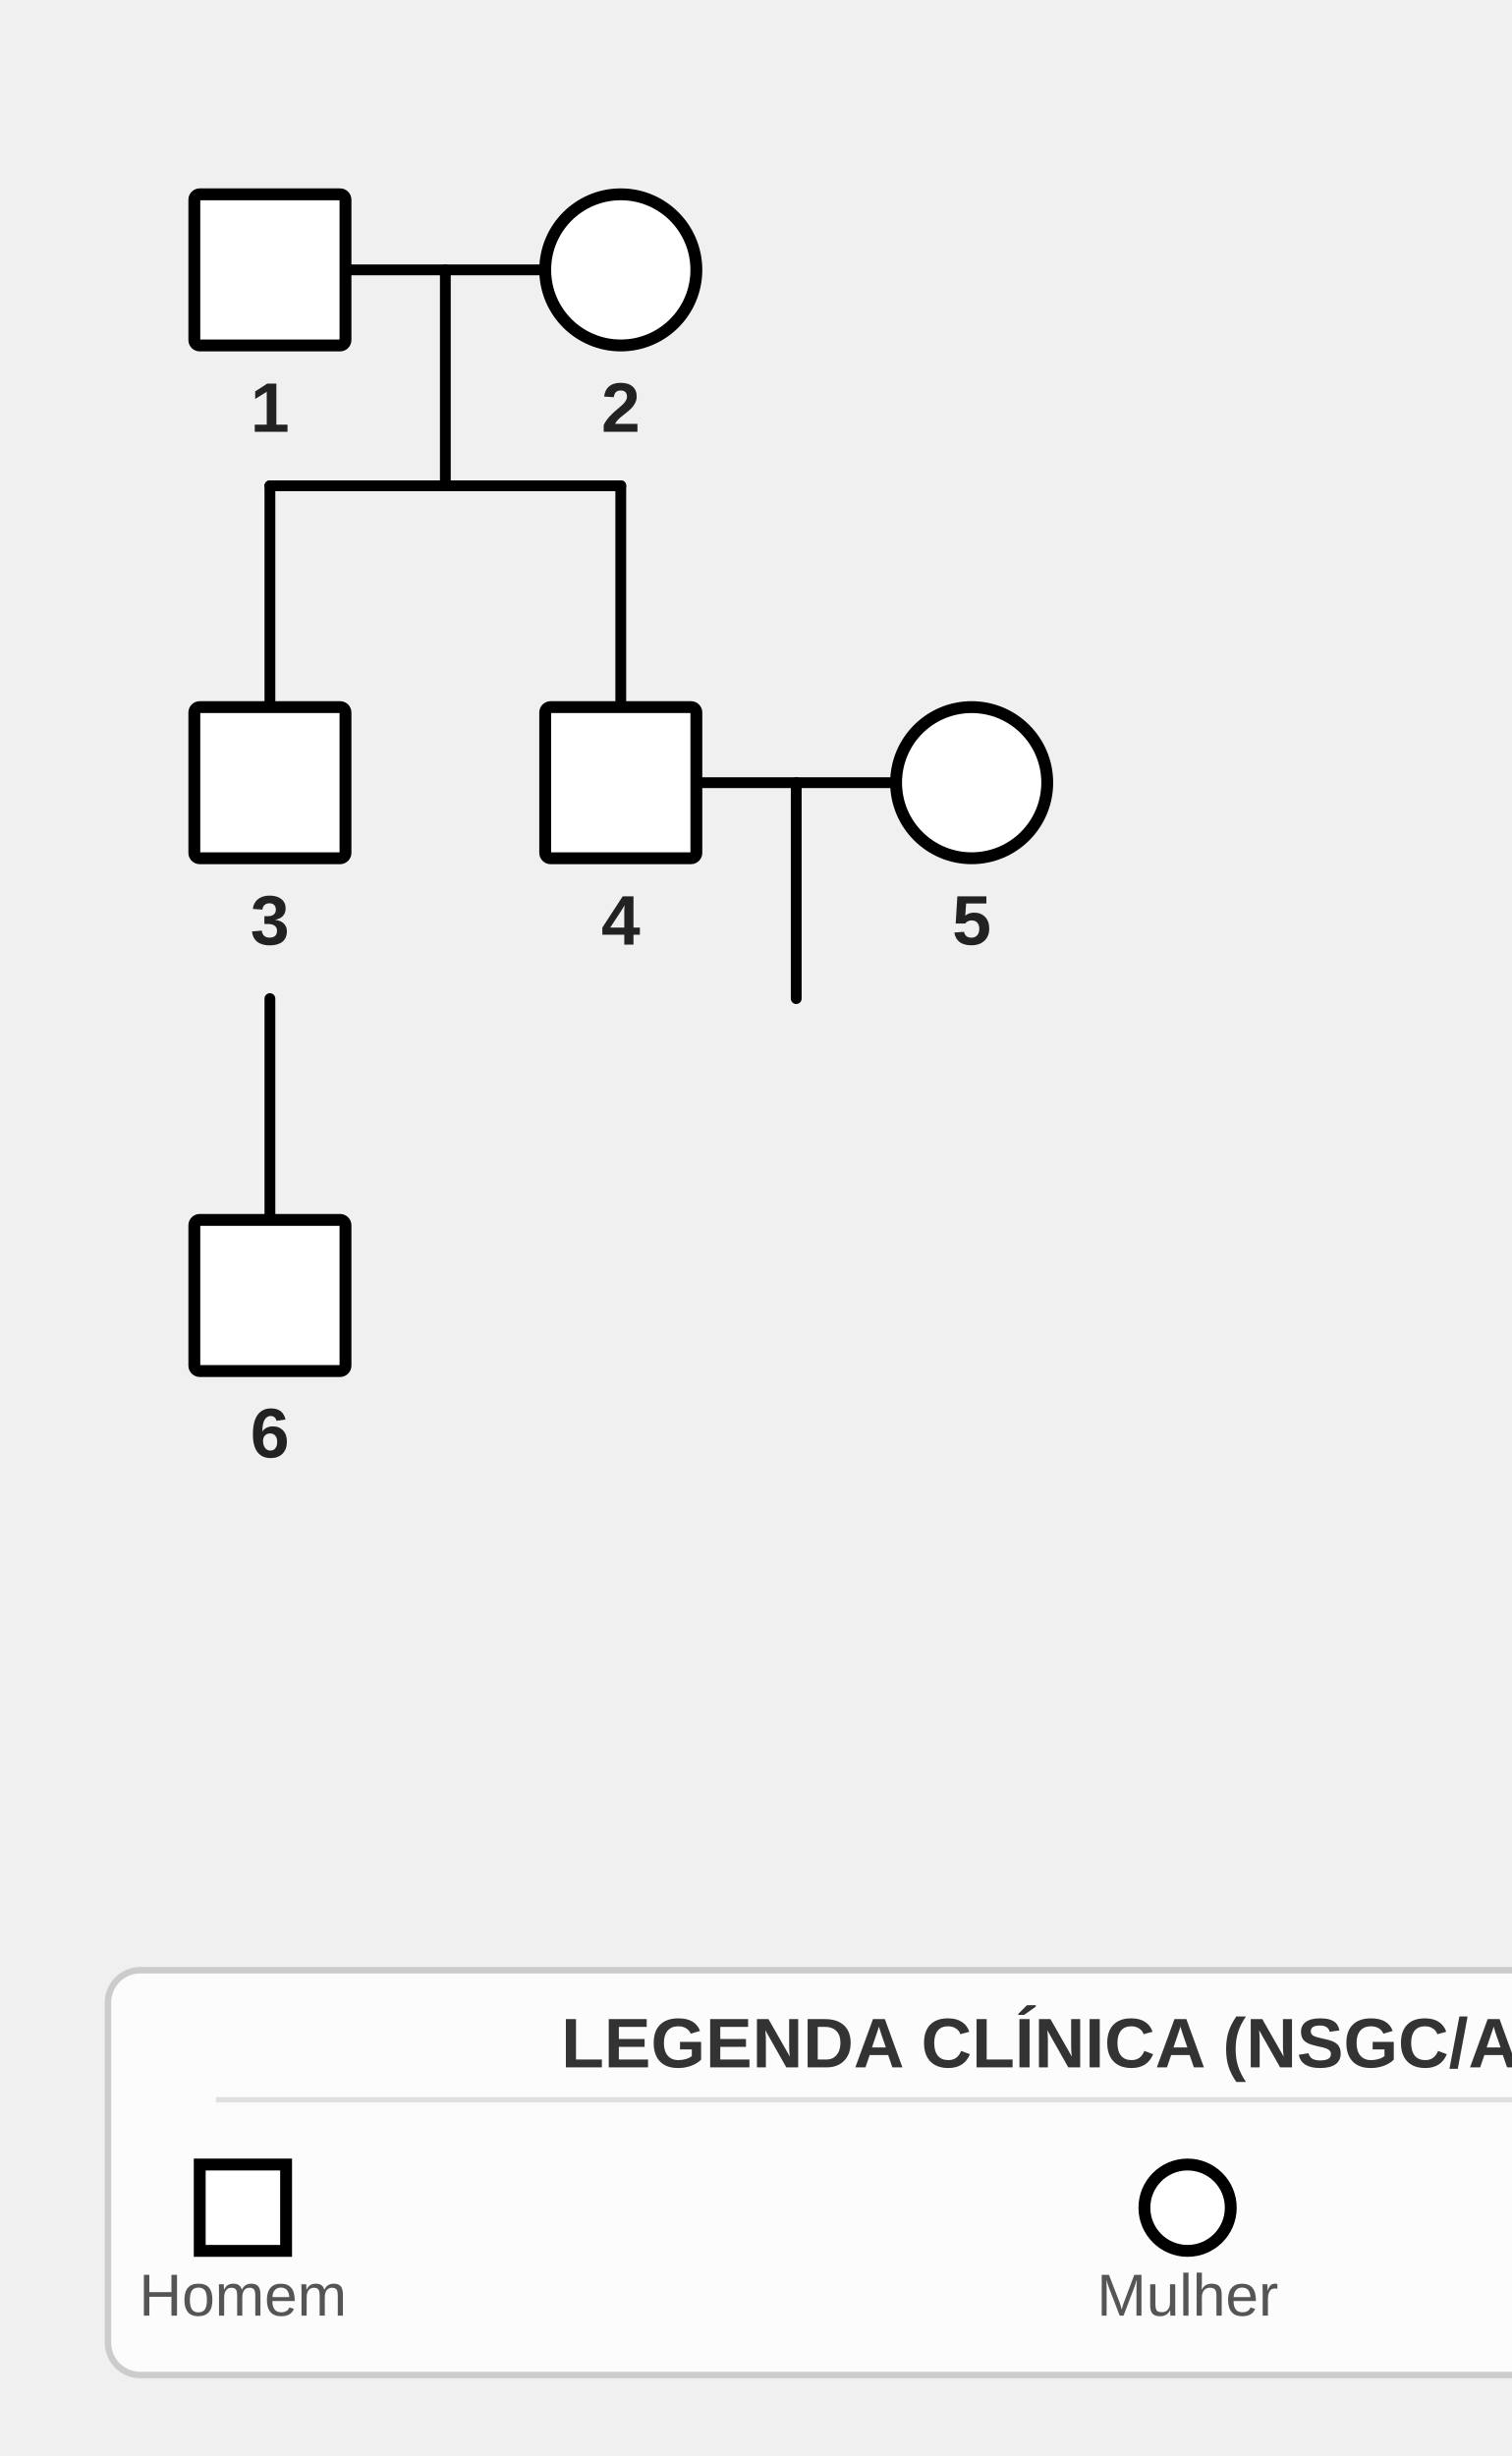
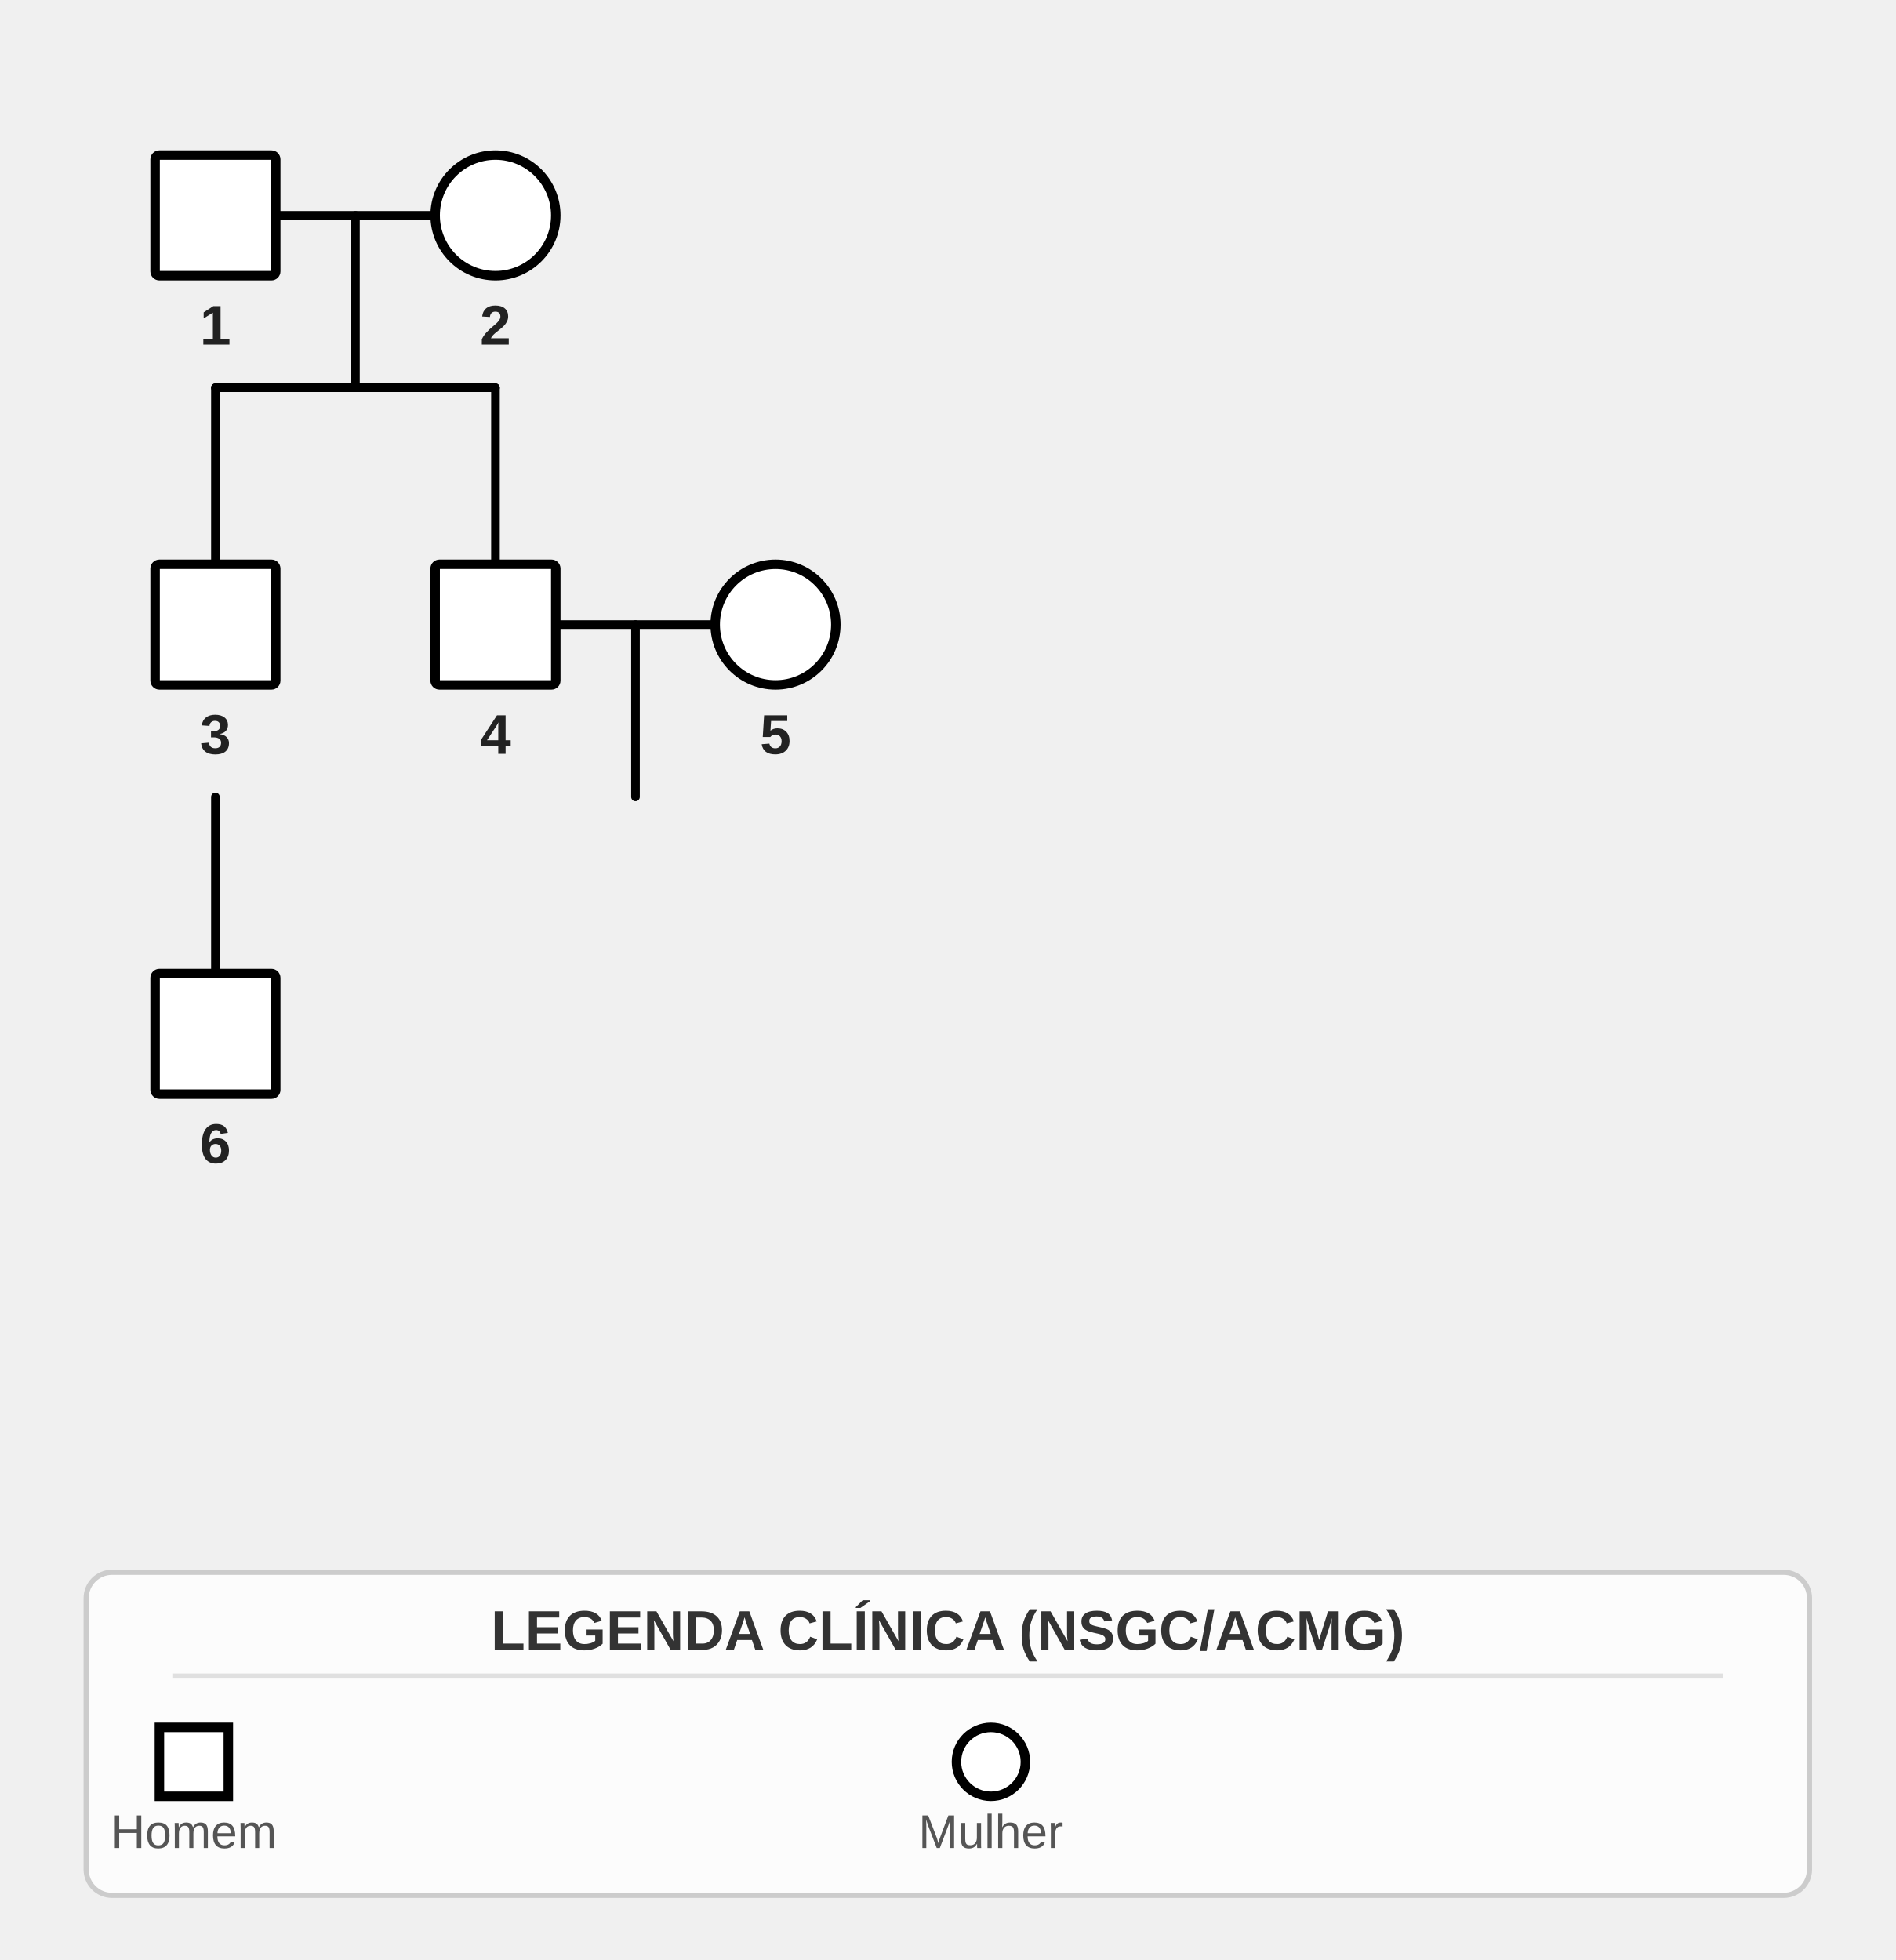
- <svg xmlns="http://www.w3.org/2000/svg" viewBox="0 0 280.0 455.0" width="280.0" height="455.0">
+ <svg xmlns="http://www.w3.org/2000/svg" viewBox="0 0 440.0 455.0" width="440.0" height="455.0">
  <style>
    .sym { stroke: #000000; stroke-width: 2.2; fill: #ffffff; }
    .sym-aff { stroke: #000000; stroke-width: 2.2; fill: #000000; }
    .kin-line { stroke: #000000; stroke-width: 2.0; stroke-linecap: round; }
    .consanguinity-line { stroke: #000000; stroke-width: 2.0; }
    .deceased-slash { stroke: #000000; stroke-width: 2.2; }
    .proband-arrow { stroke: #000000; stroke-width: 2.2; fill: none; }
+     .twin-line { stroke: #000000; stroke-width: 2.0; stroke-linecap: round; }
+     .mz-bar { stroke: #000000; stroke-width: 2.0; stroke-linecap: round; }
    .lbl { font-family: 'Liberation Sans', sans-serif; font-size: 13px; font-weight: bold; text-anchor: middle; fill: #222222; }
    .proband-lbl { font-family: 'Liberation Sans', sans-serif; font-size: 13px; font-weight: bold; fill: #000000; }
    .legend-title { font-family: 'Liberation Sans', sans-serif; font-size: 13px; font-weight: bold; text-anchor: middle; fill: #333333; }
    .legend-lbl { font-family: 'Liberation Sans', sans-serif; font-size: 11px; text-anchor: middle; fill: #555555; }
  </style>
  <line class="kin-line marriage-line" x1="50.0" y1="50.0" x2="115.0" y2="50.0" />
  <line class="kin-line" x1="82.5" y1="50.0" x2="82.5" y2="90.0" />
  <line class="kin-line" x1="50.0" y1="90.0" x2="115.0" y2="90.0" />
  <line class="kin-line" x1="50.0" y1="90.0" x2="50.0" y2="131.0" />
  <line class="kin-line" x1="115.0" y1="90.0" x2="115.0" y2="131.0" />
  <line class="kin-line marriage-line" x1="115.0" y1="145.0" x2="180.0" y2="145.0" />
  <line class="kin-line" x1="147.5" y1="145.0" x2="147.5" y2="185.0" />
  <line class="kin-line" x1="50.0" y1="185.0" x2="50.0" y2="226.0" />
  <rect class="sym" x="36.0" y="36.0" width="28" height="28" rx="1" />
  <text class="lbl" x="50.0" y="80.0">1</text>
  <circle class="sym" cx="115.0" cy="50.0" r="14" />
  <text class="lbl" x="115.0" y="80.0">2</text>
  <rect class="sym" x="36.0" y="131.0" width="28" height="28" rx="1" />
  <text class="lbl" x="50.0" y="175.0">3</text>
  <rect class="sym" x="101.0" y="131.0" width="28" height="28" rx="1" />
  <text class="lbl" x="115.0" y="175.0">4</text>
  <circle class="sym" cx="180.0" cy="145.0" r="14" />
  <text class="lbl" x="180.0" y="175.0">5</text>
  <rect class="sym" x="36.0" y="226.0" width="28" height="28" rx="1" />
  <text class="lbl" x="50.0" y="270.0">6</text>
  <g class="card-legend">
-     <rect x="20.0" y="365.0" width="380.0" height="75.0" rx="6" fill="#fcfcfc" stroke="#cccccc" stroke-width="1.2" />
-     <text class="legend-title" x="210.0" y="383.0">LEGENDA CLÍNICA (NSGC/ACMG)</text>
-     <line x1="40.0" y1="389.0" x2="380.0" y2="389.0" stroke="#e0e0e0" stroke-width="1" />
+     <rect x="20.0" y="365.0" width="400.0" height="75.0" rx="6" fill="#fcfcfc" stroke="#cccccc" stroke-width="1.2" />
+     <text class="legend-title" x="220.0" y="383.0">LEGENDA CLÍNICA (NSGC/ACMG)</text>
+     <line x1="40.0" y1="389.0" x2="400.0" y2="389.0" stroke="#e0e0e0" stroke-width="1" />
    <rect class="sym" x="37.0" y="401.0" width="16" height="16" />
    <text class="legend-lbl" x="45.0" y="429.0">Homem</text>
-     <circle class="sym" cx="220.0" cy="409.0" r="8" />
-     <text class="legend-lbl" x="220.0" y="429.0">Mulher</text>
+     <circle class="sym" cx="230.0" cy="409.0" r="8" />
+     <text class="legend-lbl" x="230.0" y="429.0">Mulher</text>
  </g>
</svg>
